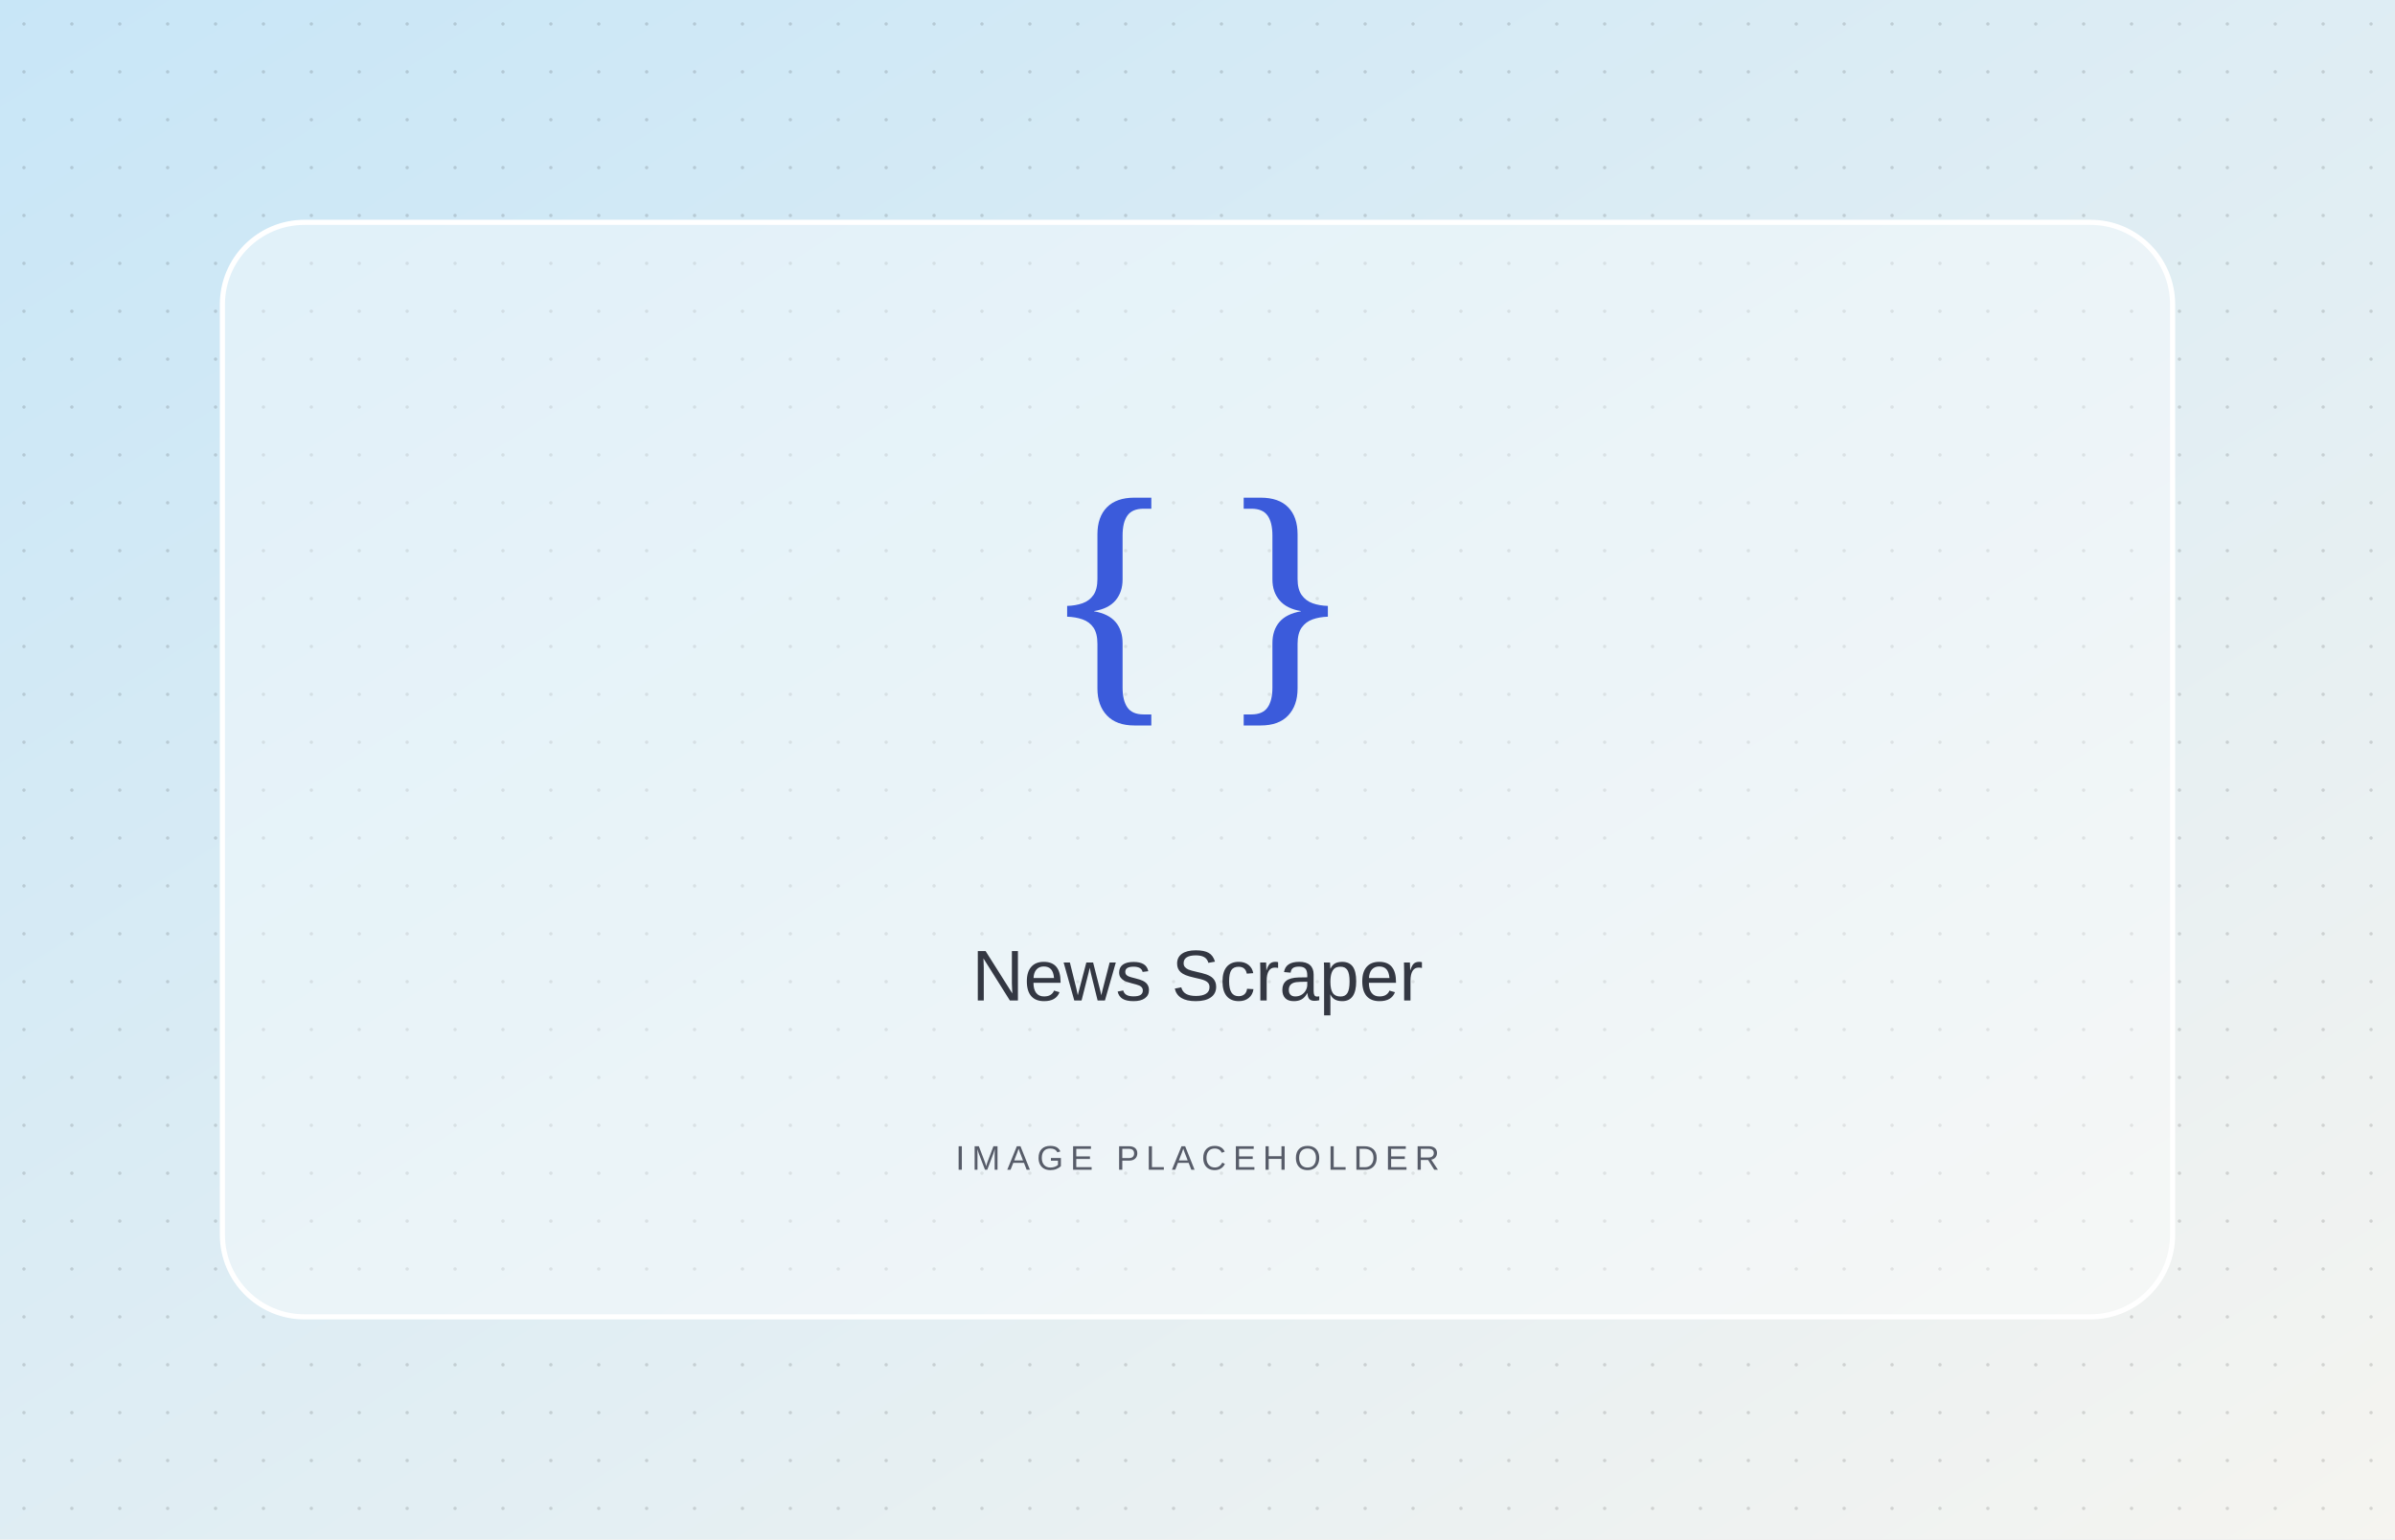
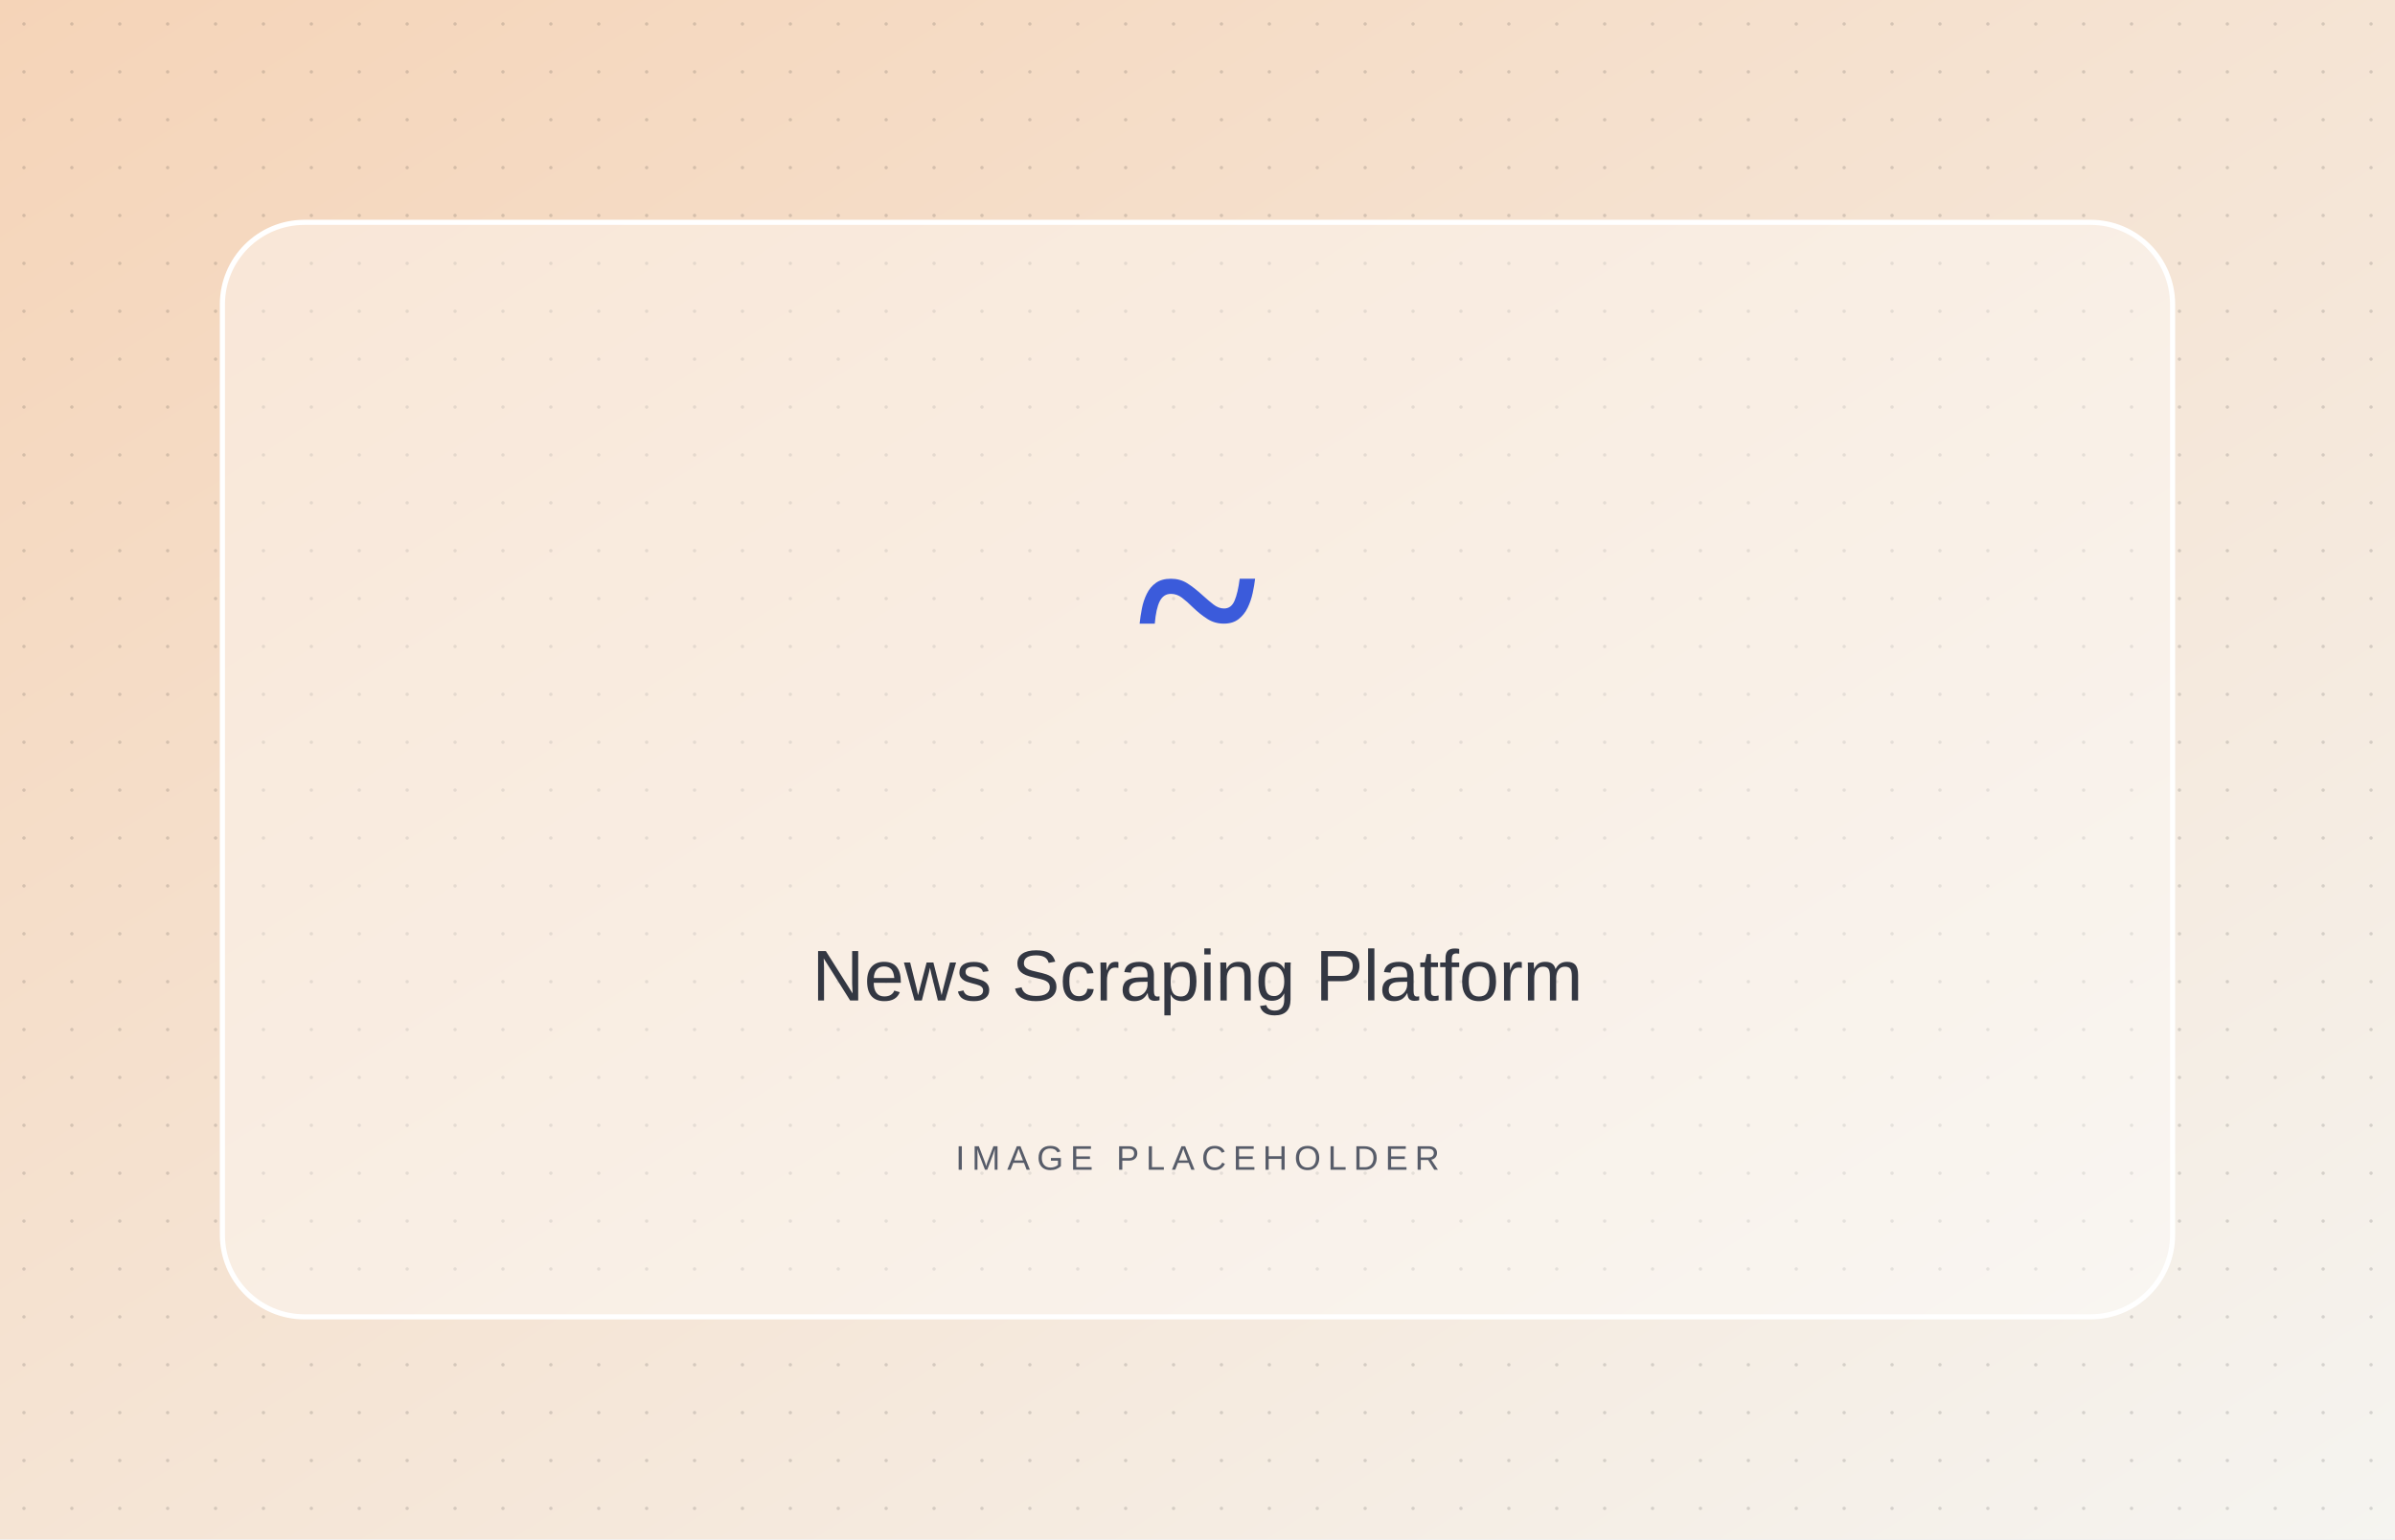
<svg xmlns="http://www.w3.org/2000/svg" width="1400" height="900" viewBox="0 0 1400 900">
  <defs>
    <linearGradient id="bg" x2="1" y2="1">
-       <stop stop-color="#c8e6f7" />
+       <stop stop-color="#f5d4b8" />
      <stop offset="1" stop-color="#f5f4f0" />
    </linearGradient>
    <pattern id="dots" width="28" height="28" patternUnits="userSpaceOnUse">
      <circle cx="14" cy="14" r="1" fill="#1a1a1a" opacity=".15" />
    </pattern>
  </defs>
  <rect width="1400" height="900" fill="url(#bg)" />
  <rect width="1400" height="900" fill="url(#dots)" />
  <rect x="130" y="130" width="1140" height="640" rx="48" fill="#fff" fill-opacity=".38" stroke="#fff" stroke-width="3" />
-   <text x="700" y="405" fill="#3b5bdb" font-size="150" font-family="Georgia,serif" text-anchor="middle">{ }</text>
-   <text x="700" y="585" fill="#333742" font-size="42" font-family="Arial,sans-serif" text-anchor="middle">News Scraper</text>
+   <text x="700" y="405" fill="#3b5bdb" font-size="150" font-family="Georgia,serif" text-anchor="middle">~</text>
+   <text x="700" y="585" fill="#333742" font-size="42" font-family="Arial,sans-serif" text-anchor="middle">News Scraping Platform</text>
  <text x="700" y="684" fill="#575c69" font-size="20" font-family="Arial,sans-serif" text-anchor="middle" letter-spacing="4">IMAGE PLACEHOLDER</text>
</svg>
